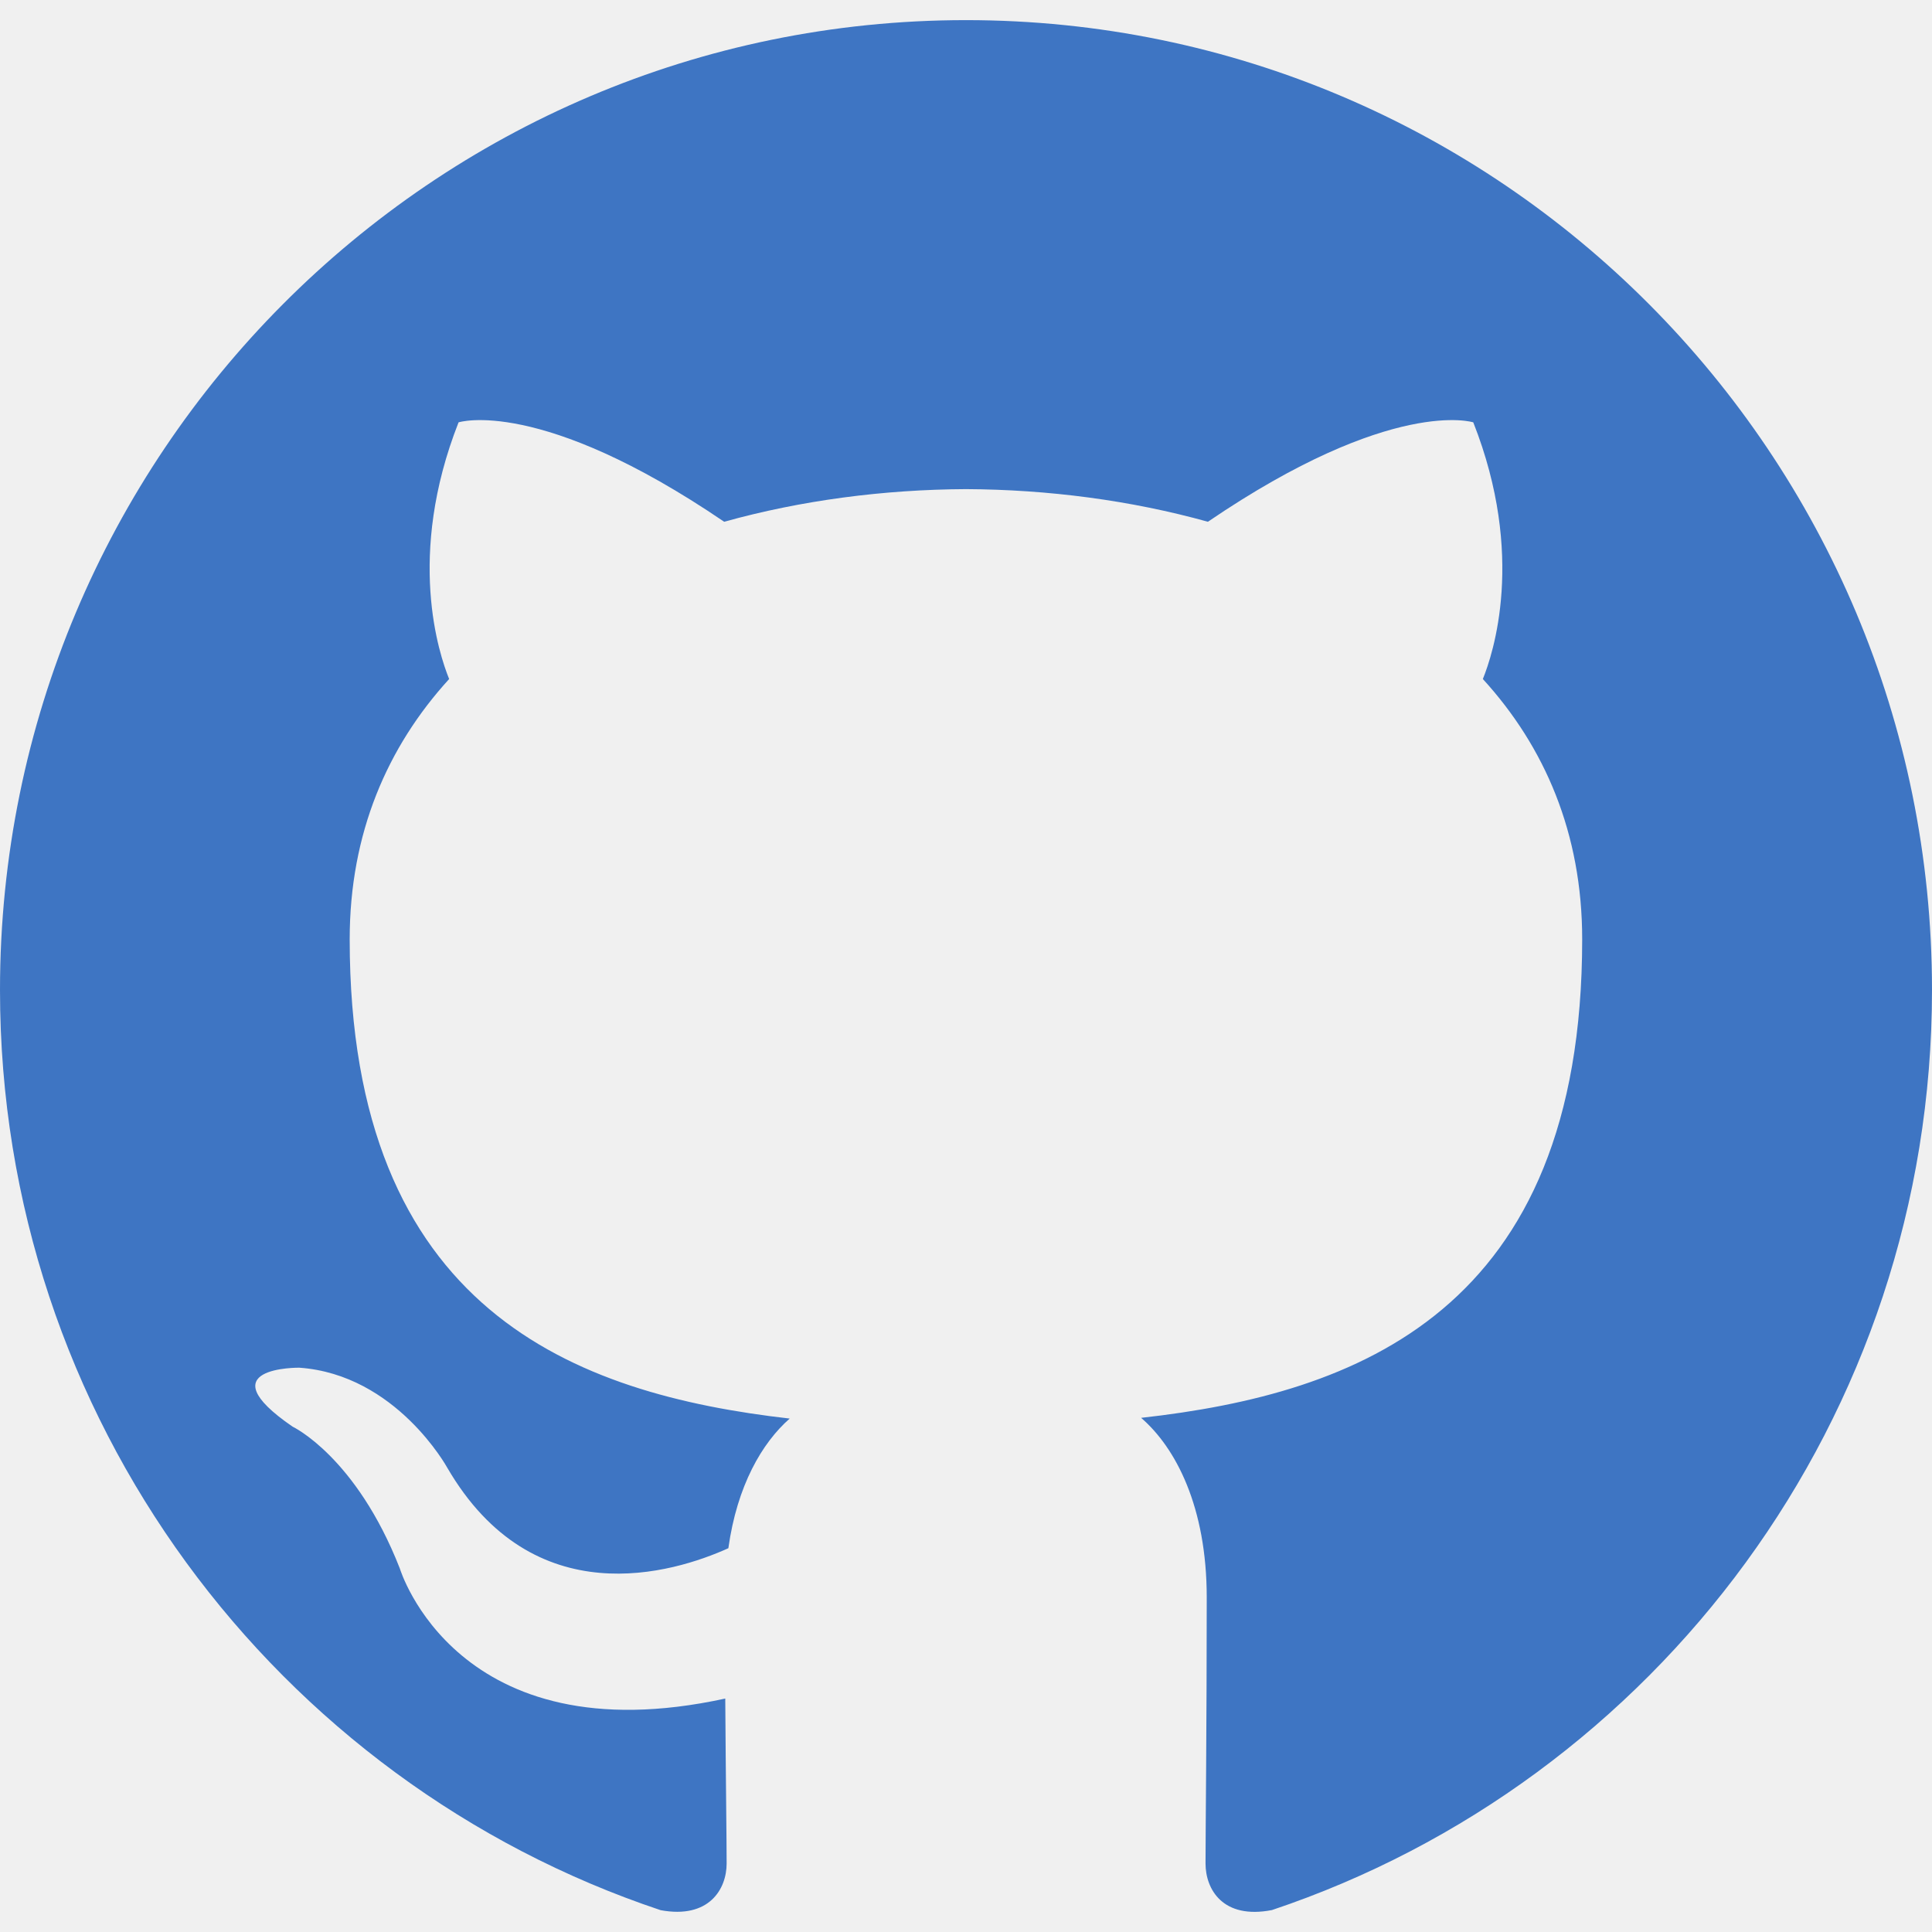
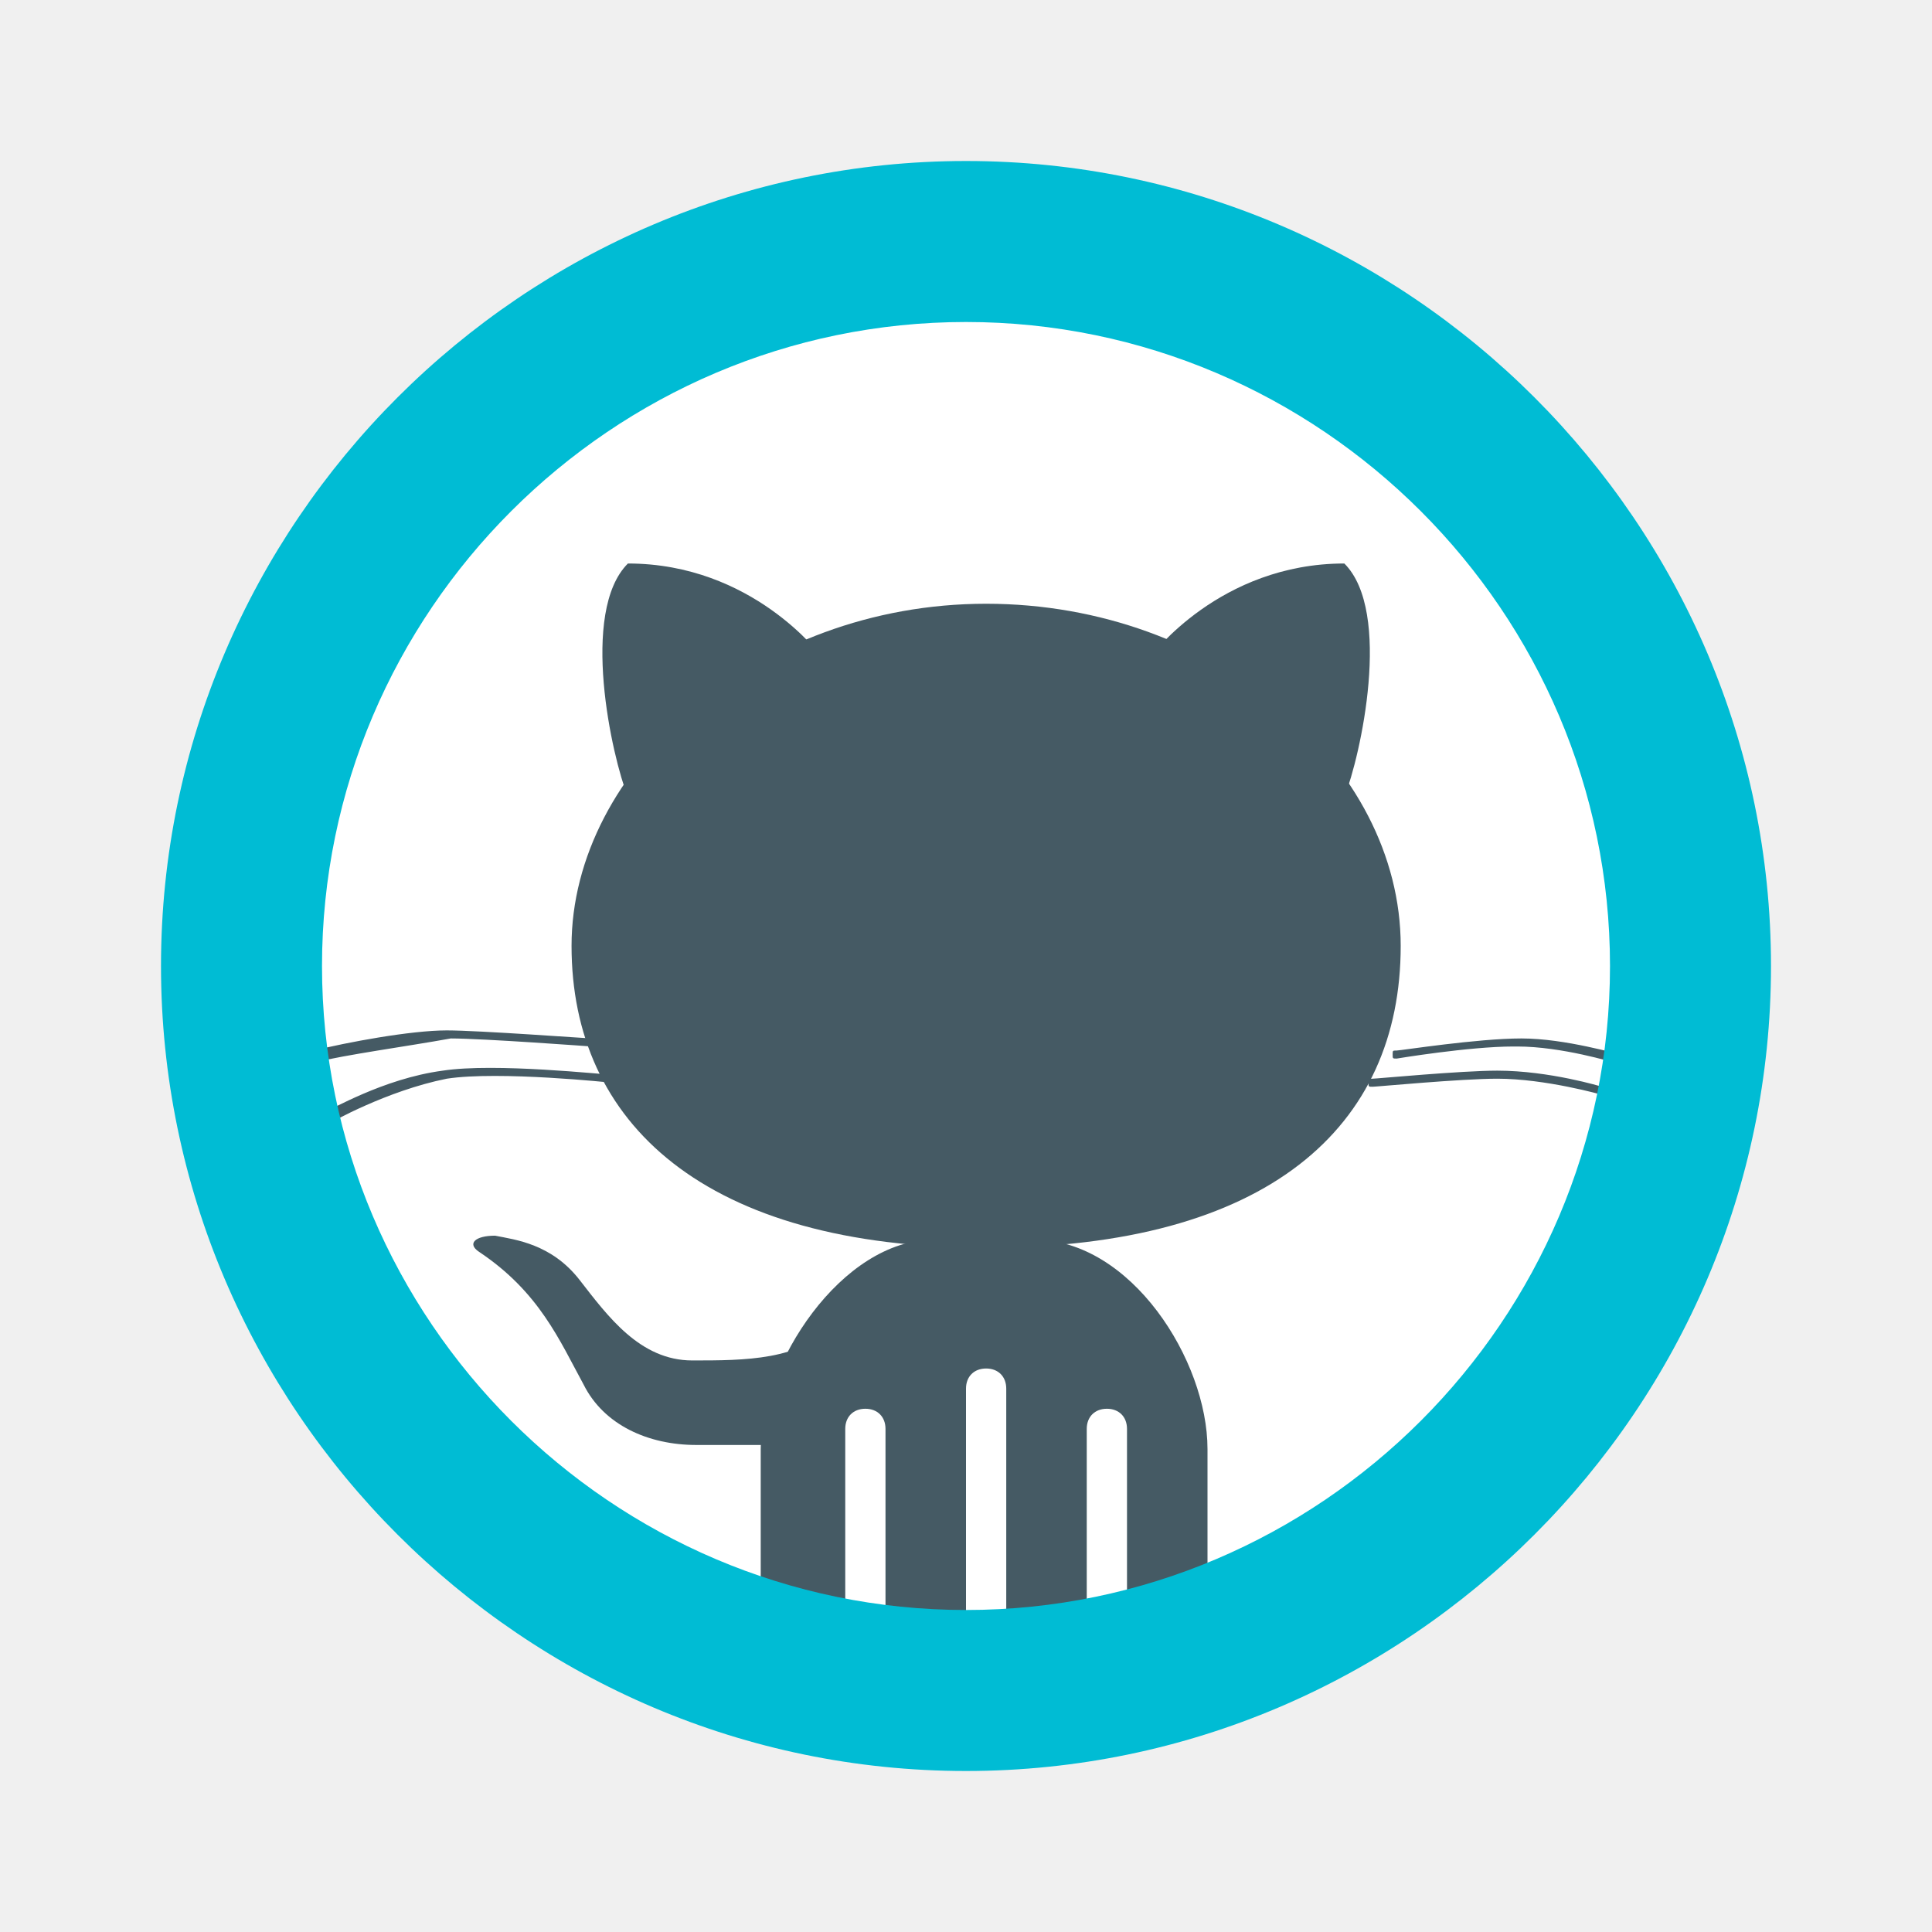
- <svg xmlns="http://www.w3.org/2000/svg" width="800px" height="800px" viewBox="0 -0.5 48 48" version="1.1">
-   <defs>
- 
- </defs>
-   <g id="Icons" stroke="none" stroke-width="1" fill="none" fill-rule="evenodd">
-     <g id="Color-" transform="translate(-700, -560)" fill="#3E75C3">
-       <path d="M723.999,560 C710.746,560 700,570.787 700,584.097 C700,594.741 706.876,603.772 716.414,606.958 C717.615,607.18 718.053,606.436 718.053,605.797 C718.053,605.225 718.032,603.71 718.019,601.7 C711.343,603.156 709.934,598.469 709.934,598.469 C708.844,595.686 707.27,594.945 707.27,594.945 C705.091,593.45 707.436,593.48 707.436,593.48 C709.843,593.65 711.111,595.963 711.111,595.963 C713.253,599.646 716.728,598.582 718.096,597.965 C718.313,596.408 718.934,595.346 719.62,594.744 C714.29,594.135 708.688,592.069 708.688,582.836 C708.688,580.205 709.622,578.055 711.159,576.37 C710.911,575.76 710.087,573.311 711.393,569.993 C711.393,569.993 713.409,569.346 717.992,572.463 C719.908,571.929 721.96,571.662 724.001,571.652 C726.04,571.662 728.093,571.929 730.01,572.463 C734.591,569.346 736.603,569.993 736.603,569.993 C737.913,573.311 737.089,575.76 736.841,576.37 C738.38,578.055 739.309,580.205 739.309,582.836 C739.309,592.092 733.697,594.129 728.351,594.726 C729.212,595.47 729.981,596.939 729.981,599.188 C729.981,602.409 729.951,605.007 729.951,605.797 C729.951,606.442 730.383,607.192 731.601,606.955 C741.13,603.763 748,594.738 748,584.097 C748,570.787 737.254,560 723.999,560" id="Github">
- 
- </path>
-     </g>
-   </g>
+ <svg xmlns="http://www.w3.org/2000/svg" viewBox="0 0 48 48" width="96px" height="96px">
+   <path fill="#fff" d="M41,24c0,9.4-7.6,17-17,17S7,33.4,7,24S14.6,7,24,7S41,14.6,41,24z" />
+   <path fill="#455a64" d="M21 41v-5.5c0-.3.2-.5.5-.5s.5.2.5.5V41h2v-6.5c0-.3.2-.5.5-.5s.5.2.5.5V41h2v-5.5c0-.3.2-.5.5-.5s.5.2.5.5V41h1.8c.2-.3.2-.6.2-1.1V36c0-2.2-1.9-5.2-4.3-5.2h-2.5c-2.3 0-4.3 3.1-4.3 5.2v3.9c0 .4.1.8.2 1.1L21 41 21 41zM40.1 26.4C40.1 26.4 40.1 26.4 40.1 26.4c0 0-1.3-.4-2.4-.4 0 0-.1 0-.1 0-1.1 0-2.9.3-2.9.3-.1 0-.1 0-.1-.1 0-.1 0-.1.1-.1.1 0 2-.3 3.1-.3 1.1 0 2.4.4 2.5.4.1 0 .1.1.1.2C40.2 26.3 40.2 26.4 40.1 26.4zM39.8 27.2C39.8 27.2 39.8 27.2 39.8 27.2c0 0-1.4-.4-2.6-.4-.9 0-3 .2-3.1.2-.1 0-.1 0-.1-.1 0-.1 0-.1.1-.1.1 0 2.2-.2 3.1-.2 1.3 0 2.6.4 2.6.4.1 0 .1.1.1.2C39.9 27.1 39.9 27.2 39.8 27.2zM7.8 26.4c-.1 0-.1 0-.1-.1 0-.1 0-.1.1-.2.8-.2 2.4-.5 3.3-.5.8 0 3.5.2 3.6.2.1 0 .1.1.1.1 0 .1-.1.1-.1.1 0 0-2.7-.2-3.5-.2C10.1 26 8.6 26.2 7.8 26.4 7.8 26.4 7.8 26.4 7.8 26.4zM8.2 27.9c0 0-.1 0-.1-.1 0-.1 0-.1 0-.2.1 0 1.4-.8 2.9-1 1.3-.2 4 .1 4.2.1.1 0 .1.1.1.1 0 .1-.1.1-.1.1 0 0 0 0 0 0 0 0-2.8-.3-4.1-.1C9.6 27.1 8.2 27.9 8.2 27.9 8.2 27.9 8.2 27.9 8.2 27.9z" />
+   <path fill="#455a64" d="M14.2,23.5c0-4.4,4.6-8.5,10.3-8.5c5.7,0,10.3,4,10.3,8.5S31.5,31,24.5,31S14.2,27.9,14.2,23.5z" />
+   <path fill="#455a64" d="M28.6 16.3c0 0 1.7-2.3 4.8-2.3 1.2 1.2.4 4.8 0 5.8L28.6 16.3zM20.4 16.3c0 0-1.7-2.3-4.8-2.3-1.2 1.2-.4 4.8 0 5.8L20.4 16.3zM20.1 35.9c0 0-2.3 0-2.8 0-1.2 0-2.3-.5-2.8-1.5-.6-1.1-1.1-2.3-2.6-3.3-.3-.2-.1-.4.4-.4.5.1 1.4.2 2.1 1.1.7.9 1.5 2 2.8 2 1.3 0 2.7 0 3.5-.9L20.1 35.9z" />
+   <path fill="#00bcd4" d="M24,4C13,4,4,13,4,24s9,20,20,20s20-9,20-20S35,4,24,4z M24,40c-8.8,0-16-7.2-16-16S15.2,8,24,8 s16,7.2,16,16S32.8,40,24,40z" />
</svg>
